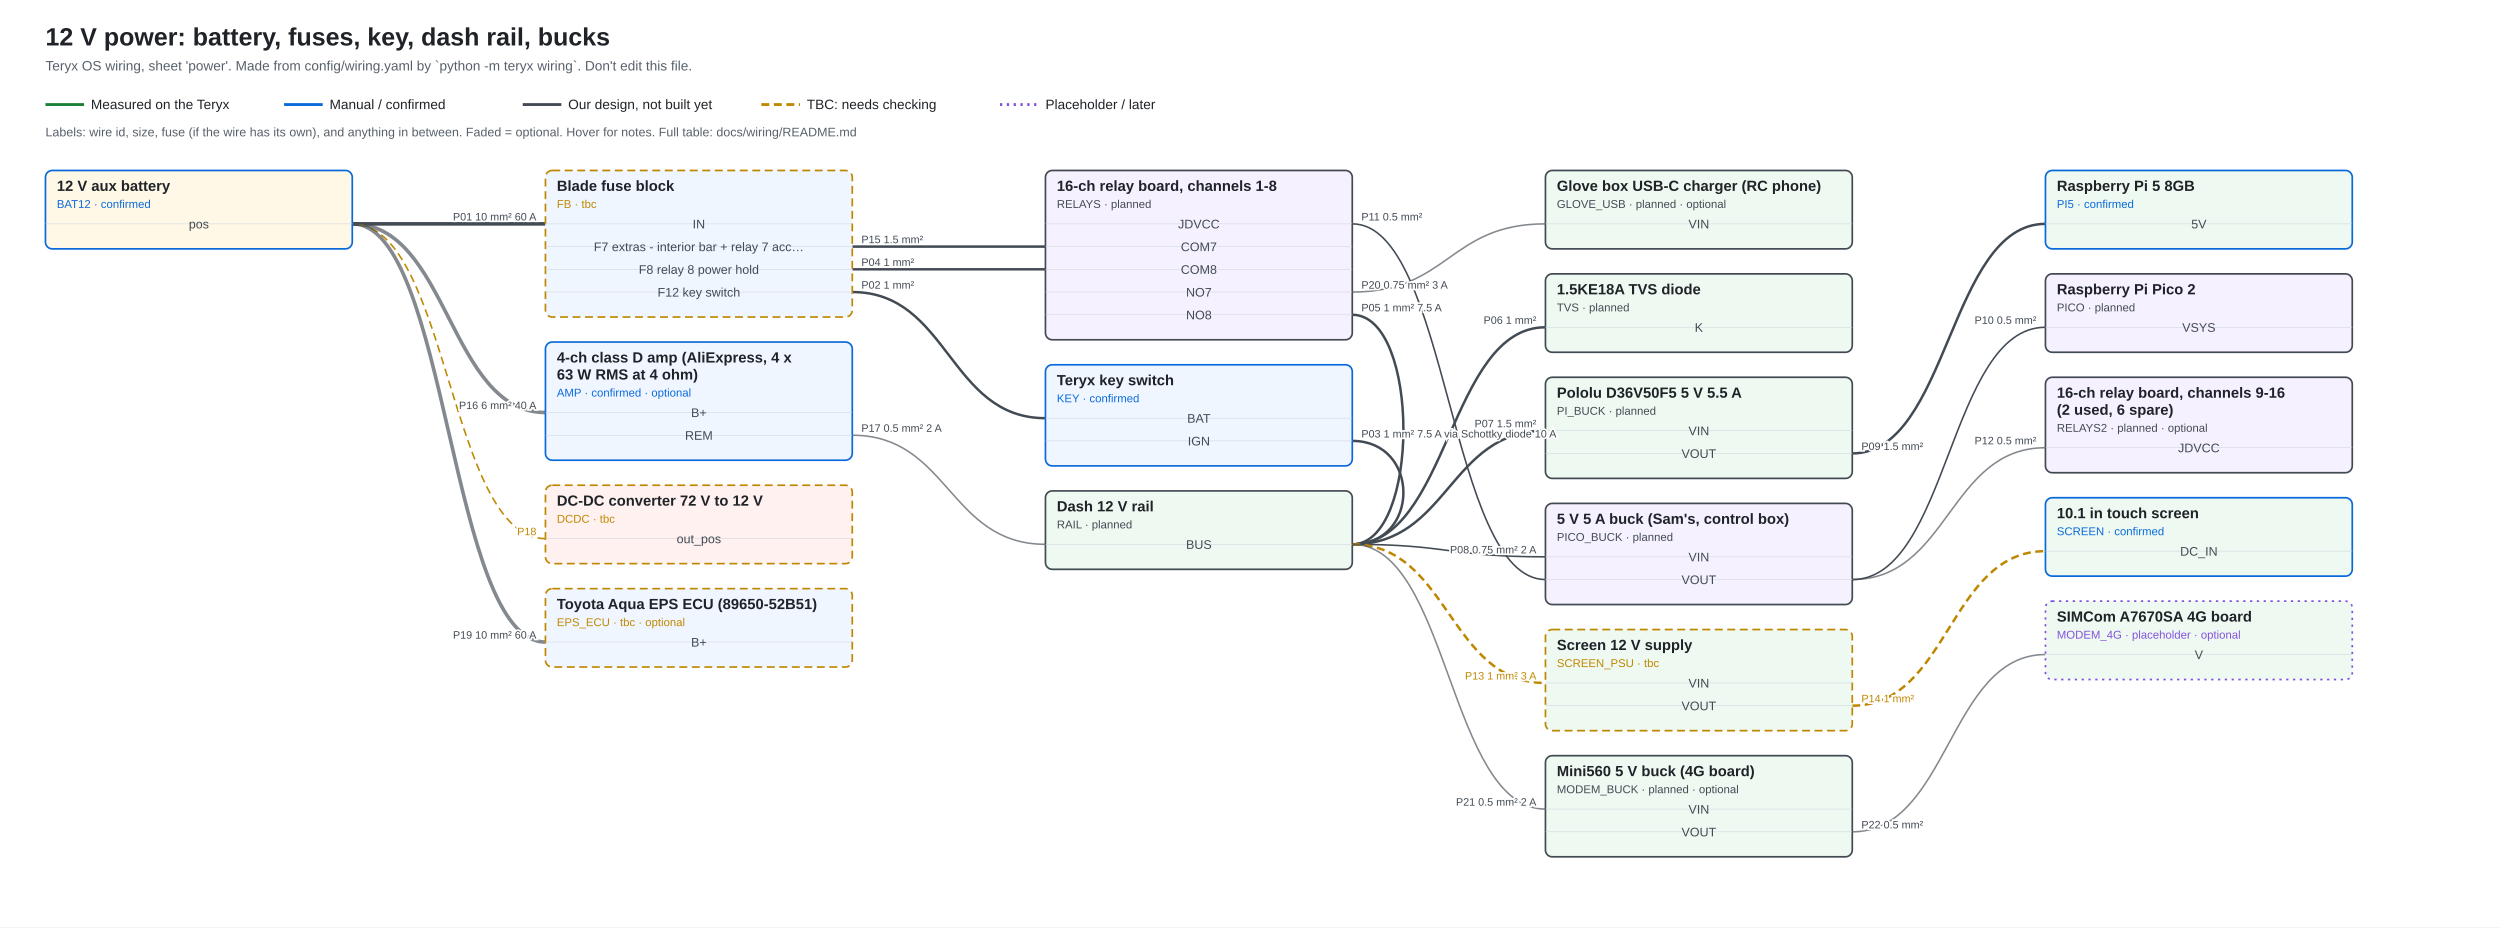
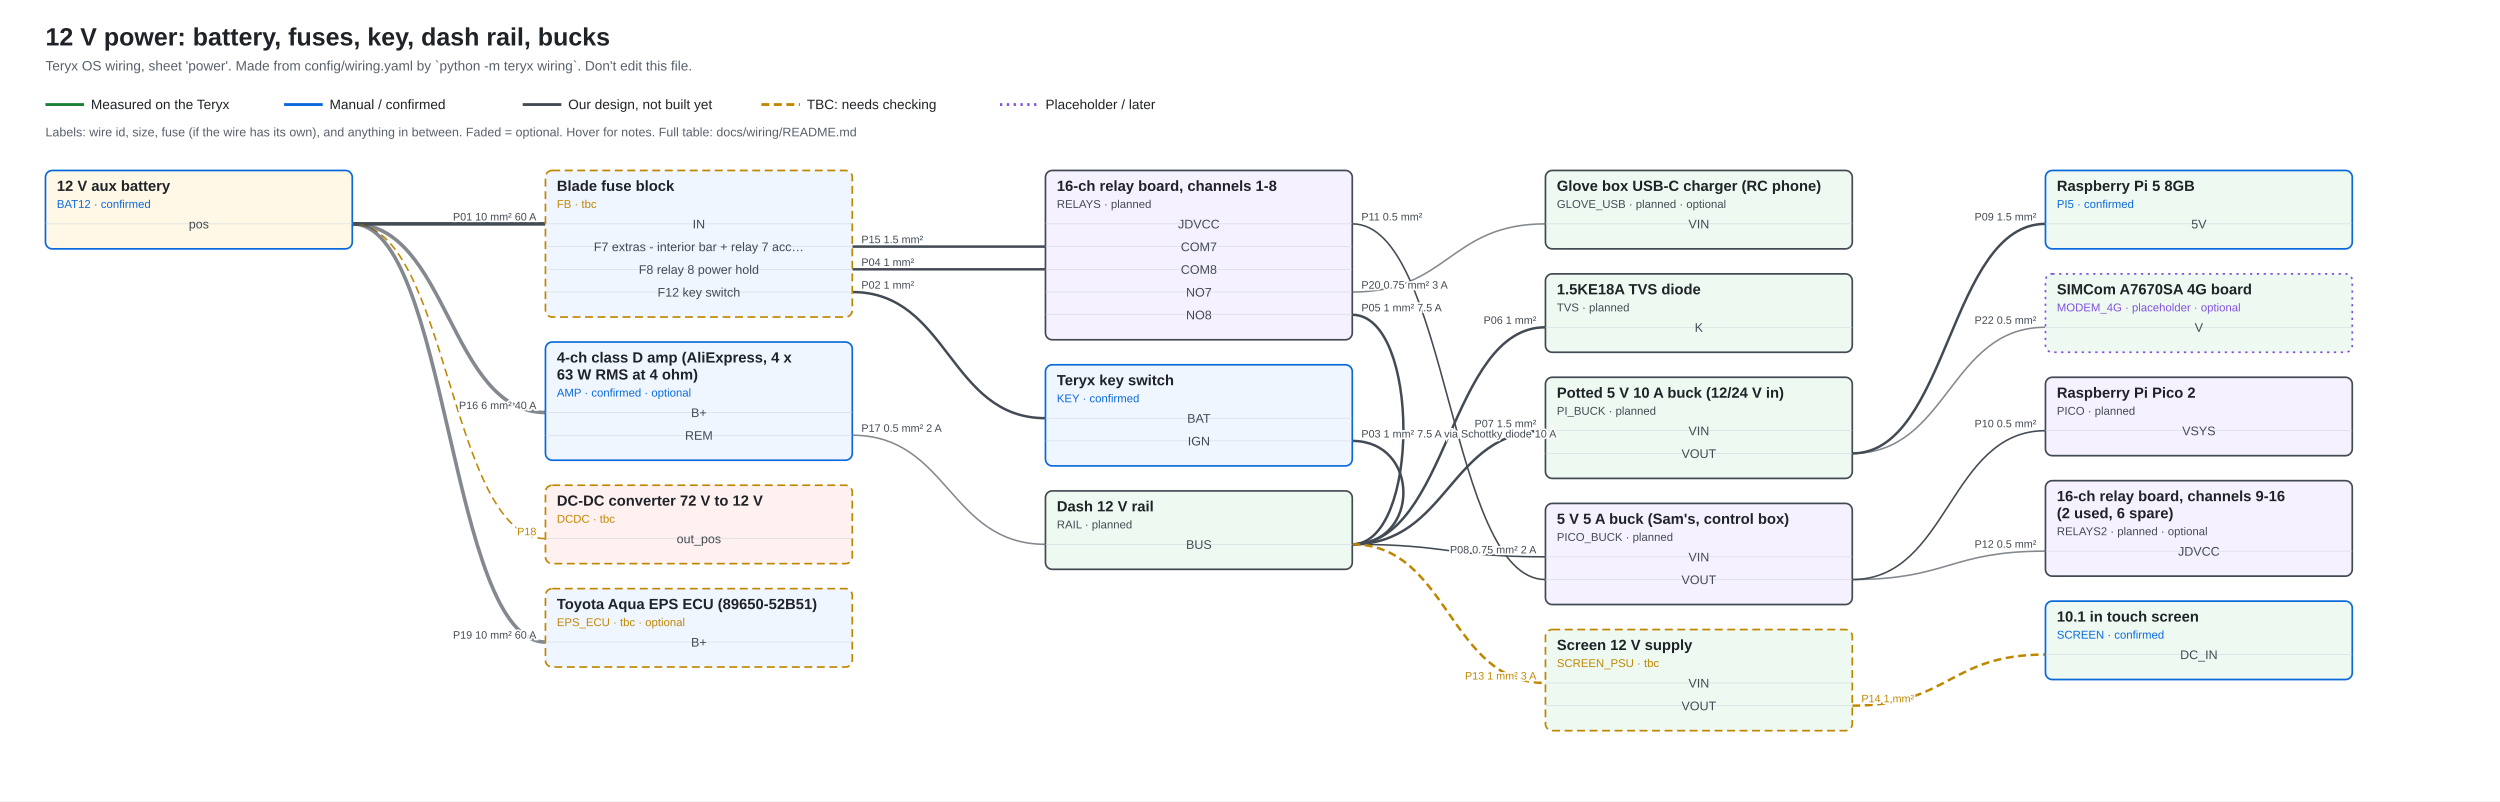
- <svg xmlns="http://www.w3.org/2000/svg" viewBox="0 0 2200 816" width="2200" height="816" font-family="Arial, Helvetica, sans-serif" data-sheet="power">
-   <rect width="2200" height="816" fill="#ffffff" />
+ <svg xmlns="http://www.w3.org/2000/svg" viewBox="0 0 2200 705" width="2200" height="705" font-family="Arial, Helvetica, sans-serif" data-sheet="power">
+   <rect width="2200" height="705" fill="#ffffff" />
  <text x="40" y="40" font-size="22" text-anchor="start" font-weight="bold" fill="#1f2328">12 V power: battery, fuses, key, dash rail, bucks</text>
  <text x="40" y="62" font-size="12" text-anchor="start" font-weight="normal" fill="#57606a">Teryx OS wiring, sheet 'power'. Made from config/wiring.yaml by `python -m teryx wiring`. Don't edit this file.</text>
  <line x1="40" y1="92" x2="74" y2="92" stroke="#1a7f37" stroke-width="2.5" />
  <text x="80" y="96" font-size="12" text-anchor="start" font-weight="normal" fill="#1f2328">Measured on the Teryx</text>
  <line x1="250" y1="92" x2="284" y2="92" stroke="#0969da" stroke-width="2.5" />
  <text x="290" y="96" font-size="12" text-anchor="start" font-weight="normal" fill="#1f2328">Manual / confirmed</text>
  <line x1="460" y1="92" x2="494" y2="92" stroke="#424a53" stroke-width="2.5" />
  <text x="500" y="96" font-size="12" text-anchor="start" font-weight="normal" fill="#1f2328">Our design, not built yet</text>
  <line x1="670" y1="92" x2="704" y2="92" stroke="#bf8700" stroke-width="2.5" stroke-dasharray="7 4" />
  <text x="710" y="96" font-size="12" text-anchor="start" font-weight="normal" fill="#1f2328">TBC: needs checking</text>
  <line x1="880" y1="92" x2="914" y2="92" stroke="#8250df" stroke-width="2.5" stroke-dasharray="2 4" />
  <text x="920" y="96" font-size="12" text-anchor="start" font-weight="normal" fill="#1f2328">Placeholder / later</text>
  <text x="40" y="120" font-size="11" text-anchor="start" font-weight="normal" fill="#57606a">Labels: wire id, size, fuse (if the wire has its own), and anything in between. Faded = optional. Hover for notes. Full table: docs/wiring/README.md</text>
  <g data-wire="P01" data-from="BAT12.pos" data-to="FB.IN" data-status="planned">
    <path d="M310,197 C395,197 395,197 480,197" fill="none" stroke="#424a53" stroke-width="3.2" />
  </g>
  <g data-wire="P02" data-from="FB.F12" data-to="KEY.BAT" data-status="planned">
    <path d="M750,257 C835,257 835,368 920,368" fill="none" stroke="#424a53" stroke-width="2.2" />
  </g>
  <g data-wire="P03" data-from="KEY.IGN" data-to="RAIL.BUS" data-status="planned">
    <path d="M1190,388 C1250,388 1250,479 1190,479" fill="none" stroke="#424a53" stroke-width="2.2" />
  </g>
  <g data-wire="P04" data-from="FB.F8" data-to="RELAYS.COM8" data-status="planned">
    <path d="M750,237 C835,237 835,237 920,237" fill="none" stroke="#424a53" stroke-width="2.2" />
  </g>
  <g data-wire="P05" data-from="RELAYS.NO8" data-to="RAIL.BUS" data-status="planned">
    <path d="M1190,277 C1250,277 1250,479 1190,479" fill="none" stroke="#424a53" stroke-width="2.2" />
  </g>
  <g data-wire="P06" data-from="RAIL.BUS" data-to="TVS.K" data-status="planned">
    <path d="M1190,479 C1275,479 1275,288 1360,288" fill="none" stroke="#424a53" stroke-width="2.2" />
  </g>
  <g data-wire="P07" data-from="RAIL.BUS" data-to="PI_BUCK.VIN" data-status="planned">
    <path d="M1190,479 C1275,479 1275,379 1360,379" fill="none" stroke="#424a53" stroke-width="2.2" />
  </g>
  <g data-wire="P08" data-from="RAIL.BUS" data-to="PICO_BUCK.VIN" data-status="planned">
    <path d="M1190,479 C1275,479 1275,490 1360,490" fill="none" stroke="#424a53" stroke-width="1.4" />
  </g>
  <g data-wire="P09" data-from="PI_BUCK.VOUT" data-to="PI5.5V" data-status="planned">
    <path d="M1630,399 C1715,399 1715,197 1800,197" fill="none" stroke="#424a53" stroke-width="2.2" />
  </g>
  <g data-wire="P10" data-from="PICO_BUCK.VOUT" data-to="PICO.VSYS" data-status="planned">
-     <path d="M1630,510 C1715,510 1715,288 1800,288" fill="none" stroke="#424a53" stroke-width="1.4" />
+     <path d="M1630,510 C1715,510 1715,379 1800,379" fill="none" stroke="#424a53" stroke-width="1.4" />
  </g>
  <g data-wire="P11" data-from="PICO_BUCK.VOUT" data-to="RELAYS.JDVCC" data-status="planned">
    <path d="M1360,510 C1275,510 1275,197 1190,197" fill="none" stroke="#424a53" stroke-width="1.4" />
  </g>
  <g data-wire="P12" data-from="PICO_BUCK.VOUT" data-to="RELAYS2.JDVCC" data-status="planned">
-     <path d="M1630,510 C1715,510 1715,394 1800,394" fill="none" stroke="#424a53" stroke-width="1.4" stroke-opacity="0.65" />
+     <path d="M1630,510 C1715,510 1715,485 1800,485" fill="none" stroke="#424a53" stroke-width="1.4" stroke-opacity="0.65" />
  </g>
  <g data-wire="P13" data-from="RAIL.BUS" data-to="SCREEN_PSU.VIN" data-status="tbc">
    <path d="M1190,479 C1275,479 1275,601 1360,601" fill="none" stroke="#bf8700" stroke-width="2.2" stroke-dasharray="7 4" />
  </g>
  <g data-wire="P14" data-from="SCREEN_PSU.VOUT" data-to="SCREEN.DC_IN" data-status="tbc">
-     <path d="M1630,621 C1715,621 1715,485 1800,485" fill="none" stroke="#bf8700" stroke-width="2.2" stroke-dasharray="7 4" />
+     <path d="M1630,621 C1715,621 1715,576 1800,576" fill="none" stroke="#bf8700" stroke-width="2.2" stroke-dasharray="7 4" />
  </g>
  <g data-wire="P15" data-from="FB.F7" data-to="RELAYS.COM7" data-status="planned">
    <path d="M750,217 C835,217 835,217 920,217" fill="none" stroke="#424a53" stroke-width="2.2" />
  </g>
  <g data-wire="P20" data-from="RELAYS.NO7" data-to="GLOVE_USB.VIN" data-status="planned">
    <path d="M1190,257 C1275,257 1275,197 1360,197" fill="none" stroke="#424a53" stroke-width="1.4" stroke-opacity="0.65" />
  </g>
  <g data-wire="P16" data-from="BAT12.pos" data-to="AMP.B+" data-status="planned">
    <path d="M310,197 C395,197 395,363 480,363" fill="none" stroke="#424a53" stroke-width="3.2" stroke-opacity="0.65" />
  </g>
  <g data-wire="P17" data-from="RAIL.BUS" data-to="AMP.REM" data-status="planned">
    <path d="M920,479 C835,479 835,383 750,383" fill="none" stroke="#424a53" stroke-width="1.4" stroke-opacity="0.65" />
  </g>
  <g data-wire="P18" data-from="DCDC.out_pos" data-to="BAT12.pos" data-status="tbc">
    <path d="M480,474 C395,474 395,197 310,197" fill="none" stroke="#bf8700" stroke-width="1.4" stroke-dasharray="7 4" />
  </g>
  <g data-wire="P19" data-from="BAT12.pos" data-to="EPS_ECU.B+" data-status="planned">
    <path d="M310,197 C395,197 395,565 480,565" fill="none" stroke="#424a53" stroke-width="3.2" stroke-opacity="0.65" />
  </g>
-   <g data-wire="P21" data-from="RAIL.BUS" data-to="MODEM_BUCK.VIN" data-status="planned">
-     <path d="M1190,479 C1275,479 1275,712 1360,712" fill="none" stroke="#424a53" stroke-width="1.4" stroke-opacity="0.65" />
-   </g>
-   <g data-wire="P22" data-from="MODEM_BUCK.VOUT" data-to="MODEM_4G.V" data-status="planned">
-     <path d="M1630,732 C1715,732 1715,576 1800,576" fill="none" stroke="#424a53" stroke-width="1.4" stroke-opacity="0.65" />
+   <g data-wire="P22" data-from="PI_BUCK.VOUT" data-to="MODEM_4G.V" data-status="planned">
+     <path d="M1630,399 C1715,399 1715,288 1800,288" fill="none" stroke="#424a53" stroke-width="1.4" stroke-opacity="0.65" />
  </g>
  <g data-device="BAT12" data-status="confirmed">
    <rect x="40" y="150" width="270" height="69" rx="6" fill="#fff8e6" stroke="#0969da" stroke-width="1.5" />
    <text x="50" y="168" font-size="13" text-anchor="start" font-weight="bold" fill="#1f2328">12 V aux battery</text>
    <text x="50" y="183" font-size="10" text-anchor="start" font-weight="normal" fill="#0969da">BAT12 · confirmed</text>
    <line x1="40" y1="197" x2="310" y2="197" stroke="#d0d7de" stroke-width="0.5" />
    <text x="175" y="201" font-size="11" text-anchor="middle" font-weight="normal" fill="#424a53">pos</text>
  </g>
  <g data-device="FB" data-status="tbc">
    <rect x="480" y="150" width="270" height="129" rx="6" fill="#f0f6ff" stroke="#bf8700" stroke-width="1.5" stroke-dasharray="7 4" />
    <text x="490" y="168" font-size="13" text-anchor="start" font-weight="bold" fill="#1f2328">Blade fuse block</text>
    <text x="490" y="183" font-size="10" text-anchor="start" font-weight="normal" fill="#bf8700">FB · tbc</text>
    <line x1="480" y1="197" x2="750" y2="197" stroke="#d0d7de" stroke-width="0.5" />
    <text x="615" y="201" font-size="11" text-anchor="middle" font-weight="normal" fill="#424a53">IN</text>
    <line x1="480" y1="217" x2="750" y2="217" stroke="#d0d7de" stroke-width="0.5" />
    <text x="615" y="221" font-size="11" text-anchor="middle" font-weight="normal" fill="#424a53">F7  extras - interior bar + relay 7 acc…</text>
    <line x1="480" y1="237" x2="750" y2="237" stroke="#d0d7de" stroke-width="0.5" />
    <text x="615" y="241" font-size="11" text-anchor="middle" font-weight="normal" fill="#424a53">F8  relay 8 power hold</text>
    <line x1="480" y1="257" x2="750" y2="257" stroke="#d0d7de" stroke-width="0.5" />
    <text x="615" y="261" font-size="11" text-anchor="middle" font-weight="normal" fill="#424a53">F12  key switch</text>
  </g>
  <g data-device="AMP" data-status="confirmed">
    <rect x="480" y="301" width="270" height="104" rx="6" fill="#f0f6ff" stroke="#0969da" stroke-width="1.5" />
    <text x="490" y="319" font-size="13" text-anchor="start" font-weight="bold" fill="#1f2328">4-ch class D amp (AliExpress, 4 x</text>
    <text x="490" y="334" font-size="13" text-anchor="start" font-weight="bold" fill="#1f2328">63 W RMS at 4 ohm)</text>
    <text x="490" y="349" font-size="10" text-anchor="start" font-weight="normal" fill="#0969da">AMP · confirmed · optional</text>
    <line x1="480" y1="363" x2="750" y2="363" stroke="#d0d7de" stroke-width="0.5" />
    <text x="615" y="367" font-size="11" text-anchor="middle" font-weight="normal" fill="#424a53">B+</text>
    <line x1="480" y1="383" x2="750" y2="383" stroke="#d0d7de" stroke-width="0.5" />
    <text x="615" y="387" font-size="11" text-anchor="middle" font-weight="normal" fill="#424a53">REM</text>
  </g>
  <g data-device="DCDC" data-status="tbc">
    <rect x="480" y="427" width="270" height="69" rx="6" fill="#fff1f0" stroke="#bf8700" stroke-width="1.5" stroke-dasharray="7 4" />
    <text x="490" y="445" font-size="13" text-anchor="start" font-weight="bold" fill="#1f2328">DC-DC converter 72 V to 12 V</text>
    <text x="490" y="460" font-size="10" text-anchor="start" font-weight="normal" fill="#bf8700">DCDC · tbc</text>
    <line x1="480" y1="474" x2="750" y2="474" stroke="#d0d7de" stroke-width="0.5" />
    <text x="615" y="478" font-size="11" text-anchor="middle" font-weight="normal" fill="#424a53">out_pos</text>
  </g>
  <g data-device="EPS_ECU" data-status="tbc">
    <rect x="480" y="518" width="270" height="69" rx="6" fill="#f0f6ff" stroke="#bf8700" stroke-width="1.5" stroke-dasharray="7 4" />
    <text x="490" y="536" font-size="13" text-anchor="start" font-weight="bold" fill="#1f2328">Toyota Aqua EPS ECU (89650-52B51)</text>
    <text x="490" y="551" font-size="10" text-anchor="start" font-weight="normal" fill="#bf8700">EPS_ECU · tbc · optional</text>
    <line x1="480" y1="565" x2="750" y2="565" stroke="#d0d7de" stroke-width="0.5" />
    <text x="615" y="569" font-size="11" text-anchor="middle" font-weight="normal" fill="#424a53">B+</text>
  </g>
  <g data-device="RELAYS" data-status="planned">
    <rect x="920" y="150" width="270" height="149" rx="6" fill="#f6f1ff" stroke="#424a53" stroke-width="1.5" />
    <text x="930" y="168" font-size="13" text-anchor="start" font-weight="bold" fill="#1f2328">16-ch relay board, channels 1-8</text>
    <text x="930" y="183" font-size="10" text-anchor="start" font-weight="normal" fill="#424a53">RELAYS · planned</text>
    <line x1="920" y1="197" x2="1190" y2="197" stroke="#d0d7de" stroke-width="0.5" />
    <text x="1055" y="201" font-size="11" text-anchor="middle" font-weight="normal" fill="#424a53">JDVCC</text>
    <line x1="920" y1="217" x2="1190" y2="217" stroke="#d0d7de" stroke-width="0.5" />
    <text x="1055" y="221" font-size="11" text-anchor="middle" font-weight="normal" fill="#424a53">COM7</text>
    <line x1="920" y1="237" x2="1190" y2="237" stroke="#d0d7de" stroke-width="0.5" />
    <text x="1055" y="241" font-size="11" text-anchor="middle" font-weight="normal" fill="#424a53">COM8</text>
    <line x1="920" y1="257" x2="1190" y2="257" stroke="#d0d7de" stroke-width="0.5" />
    <text x="1055" y="261" font-size="11" text-anchor="middle" font-weight="normal" fill="#424a53">NO7</text>
    <line x1="920" y1="277" x2="1190" y2="277" stroke="#d0d7de" stroke-width="0.5" />
    <text x="1055" y="281" font-size="11" text-anchor="middle" font-weight="normal" fill="#424a53">NO8</text>
  </g>
  <g data-device="KEY" data-status="confirmed">
    <rect x="920" y="321" width="270" height="89" rx="6" fill="#f0f6ff" stroke="#0969da" stroke-width="1.5" />
    <text x="930" y="339" font-size="13" text-anchor="start" font-weight="bold" fill="#1f2328">Teryx key switch</text>
    <text x="930" y="354" font-size="10" text-anchor="start" font-weight="normal" fill="#0969da">KEY · confirmed</text>
    <line x1="920" y1="368" x2="1190" y2="368" stroke="#d0d7de" stroke-width="0.5" />
    <text x="1055" y="372" font-size="11" text-anchor="middle" font-weight="normal" fill="#424a53">BAT</text>
    <line x1="920" y1="388" x2="1190" y2="388" stroke="#d0d7de" stroke-width="0.5" />
    <text x="1055" y="392" font-size="11" text-anchor="middle" font-weight="normal" fill="#424a53">IGN</text>
  </g>
  <g data-device="RAIL" data-status="planned">
    <rect x="920" y="432" width="270" height="69" rx="6" fill="#eef9f1" stroke="#424a53" stroke-width="1.5" />
    <text x="930" y="450" font-size="13" text-anchor="start" font-weight="bold" fill="#1f2328">Dash 12 V rail</text>
    <text x="930" y="465" font-size="10" text-anchor="start" font-weight="normal" fill="#424a53">RAIL · planned</text>
    <line x1="920" y1="479" x2="1190" y2="479" stroke="#d0d7de" stroke-width="0.5" />
    <text x="1055" y="483" font-size="11" text-anchor="middle" font-weight="normal" fill="#424a53">BUS</text>
  </g>
  <g data-device="GLOVE_USB" data-status="planned">
    <rect x="1360" y="150" width="270" height="69" rx="6" fill="#eef9f1" stroke="#424a53" stroke-width="1.5" />
    <text x="1370" y="168" font-size="13" text-anchor="start" font-weight="bold" fill="#1f2328">Glove box USB-C charger (RC phone)</text>
    <text x="1370" y="183" font-size="10" text-anchor="start" font-weight="normal" fill="#424a53">GLOVE_USB · planned · optional</text>
    <line x1="1360" y1="197" x2="1630" y2="197" stroke="#d0d7de" stroke-width="0.5" />
    <text x="1495" y="201" font-size="11" text-anchor="middle" font-weight="normal" fill="#424a53">VIN</text>
  </g>
  <g data-device="TVS" data-status="planned">
    <rect x="1360" y="241" width="270" height="69" rx="6" fill="#eef9f1" stroke="#424a53" stroke-width="1.5" />
    <text x="1370" y="259" font-size="13" text-anchor="start" font-weight="bold" fill="#1f2328">1.5KE18A TVS diode</text>
    <text x="1370" y="274" font-size="10" text-anchor="start" font-weight="normal" fill="#424a53">TVS · planned</text>
    <line x1="1360" y1="288" x2="1630" y2="288" stroke="#d0d7de" stroke-width="0.5" />
    <text x="1495" y="292" font-size="11" text-anchor="middle" font-weight="normal" fill="#424a53">K</text>
  </g>
  <g data-device="PI_BUCK" data-status="planned">
    <rect x="1360" y="332" width="270" height="89" rx="6" fill="#eef9f1" stroke="#424a53" stroke-width="1.5" />
-     <text x="1370" y="350" font-size="13" text-anchor="start" font-weight="bold" fill="#1f2328">Pololu D36V50F5 5 V 5.5 A</text>
+     <text x="1370" y="350" font-size="13" text-anchor="start" font-weight="bold" fill="#1f2328">Potted 5 V 10 A buck (12/24 V in)</text>
    <text x="1370" y="365" font-size="10" text-anchor="start" font-weight="normal" fill="#424a53">PI_BUCK · planned</text>
    <line x1="1360" y1="379" x2="1630" y2="379" stroke="#d0d7de" stroke-width="0.5" />
    <text x="1495" y="383" font-size="11" text-anchor="middle" font-weight="normal" fill="#424a53">VIN</text>
    <line x1="1360" y1="399" x2="1630" y2="399" stroke="#d0d7de" stroke-width="0.5" />
    <text x="1495" y="403" font-size="11" text-anchor="middle" font-weight="normal" fill="#424a53">VOUT</text>
  </g>
  <g data-device="PICO_BUCK" data-status="planned">
    <rect x="1360" y="443" width="270" height="89" rx="6" fill="#f6f1ff" stroke="#424a53" stroke-width="1.5" />
    <text x="1370" y="461" font-size="13" text-anchor="start" font-weight="bold" fill="#1f2328">5 V 5 A buck (Sam's, control box)</text>
    <text x="1370" y="476" font-size="10" text-anchor="start" font-weight="normal" fill="#424a53">PICO_BUCK · planned</text>
    <line x1="1360" y1="490" x2="1630" y2="490" stroke="#d0d7de" stroke-width="0.5" />
    <text x="1495" y="494" font-size="11" text-anchor="middle" font-weight="normal" fill="#424a53">VIN</text>
    <line x1="1360" y1="510" x2="1630" y2="510" stroke="#d0d7de" stroke-width="0.5" />
    <text x="1495" y="514" font-size="11" text-anchor="middle" font-weight="normal" fill="#424a53">VOUT</text>
  </g>
  <g data-device="SCREEN_PSU" data-status="tbc">
    <rect x="1360" y="554" width="270" height="89" rx="6" fill="#eef9f1" stroke="#bf8700" stroke-width="1.5" stroke-dasharray="7 4" />
    <text x="1370" y="572" font-size="13" text-anchor="start" font-weight="bold" fill="#1f2328">Screen 12 V supply</text>
    <text x="1370" y="587" font-size="10" text-anchor="start" font-weight="normal" fill="#bf8700">SCREEN_PSU · tbc</text>
    <line x1="1360" y1="601" x2="1630" y2="601" stroke="#d0d7de" stroke-width="0.5" />
    <text x="1495" y="605" font-size="11" text-anchor="middle" font-weight="normal" fill="#424a53">VIN</text>
    <line x1="1360" y1="621" x2="1630" y2="621" stroke="#d0d7de" stroke-width="0.5" />
    <text x="1495" y="625" font-size="11" text-anchor="middle" font-weight="normal" fill="#424a53">VOUT</text>
  </g>
-   <g data-device="MODEM_BUCK" data-status="planned">
-     <rect x="1360" y="665" width="270" height="89" rx="6" fill="#eef9f1" stroke="#424a53" stroke-width="1.5" />
-     <text x="1370" y="683" font-size="13" text-anchor="start" font-weight="bold" fill="#1f2328">Mini560 5 V buck (4G board)</text>
-     <text x="1370" y="698" font-size="10" text-anchor="start" font-weight="normal" fill="#424a53">MODEM_BUCK · planned · optional</text>
-     <line x1="1360" y1="712" x2="1630" y2="712" stroke="#d0d7de" stroke-width="0.5" />
-     <text x="1495" y="716" font-size="11" text-anchor="middle" font-weight="normal" fill="#424a53">VIN</text>
-     <line x1="1360" y1="732" x2="1630" y2="732" stroke="#d0d7de" stroke-width="0.5" />
-     <text x="1495" y="736" font-size="11" text-anchor="middle" font-weight="normal" fill="#424a53">VOUT</text>
-   </g>
  <g data-device="PI5" data-status="confirmed">
    <rect x="1800" y="150" width="270" height="69" rx="6" fill="#eef9f1" stroke="#0969da" stroke-width="1.5" />
    <text x="1810" y="168" font-size="13" text-anchor="start" font-weight="bold" fill="#1f2328">Raspberry Pi 5 8GB</text>
    <text x="1810" y="183" font-size="10" text-anchor="start" font-weight="normal" fill="#0969da">PI5 · confirmed</text>
    <line x1="1800" y1="197" x2="2070" y2="197" stroke="#d0d7de" stroke-width="0.5" />
    <text x="1935" y="201" font-size="11" text-anchor="middle" font-weight="normal" fill="#424a53">5V</text>
  </g>
+   <g data-device="MODEM_4G" data-status="placeholder">
+     <rect x="1800" y="241" width="270" height="69" rx="6" fill="#eef9f1" stroke="#8250df" stroke-width="1.5" stroke-dasharray="2 4" />
+     <text x="1810" y="259" font-size="13" text-anchor="start" font-weight="bold" fill="#1f2328">SIMCom A7670SA 4G board</text>
+     <text x="1810" y="274" font-size="10" text-anchor="start" font-weight="normal" fill="#8250df">MODEM_4G · placeholder · optional</text>
+     <line x1="1800" y1="288" x2="2070" y2="288" stroke="#d0d7de" stroke-width="0.5" />
+     <text x="1935" y="292" font-size="11" text-anchor="middle" font-weight="normal" fill="#424a53">V</text>
+   </g>
  <g data-device="PICO" data-status="planned">
-     <rect x="1800" y="241" width="270" height="69" rx="6" fill="#f6f1ff" stroke="#424a53" stroke-width="1.5" />
-     <text x="1810" y="259" font-size="13" text-anchor="start" font-weight="bold" fill="#1f2328">Raspberry Pi Pico 2</text>
-     <text x="1810" y="274" font-size="10" text-anchor="start" font-weight="normal" fill="#424a53">PICO · planned</text>
-     <line x1="1800" y1="288" x2="2070" y2="288" stroke="#d0d7de" stroke-width="0.5" />
-     <text x="1935" y="292" font-size="11" text-anchor="middle" font-weight="normal" fill="#424a53">VSYS</text>
+     <rect x="1800" y="332" width="270" height="69" rx="6" fill="#f6f1ff" stroke="#424a53" stroke-width="1.5" />
+     <text x="1810" y="350" font-size="13" text-anchor="start" font-weight="bold" fill="#1f2328">Raspberry Pi Pico 2</text>
+     <text x="1810" y="365" font-size="10" text-anchor="start" font-weight="normal" fill="#424a53">PICO · planned</text>
+     <line x1="1800" y1="379" x2="2070" y2="379" stroke="#d0d7de" stroke-width="0.5" />
+     <text x="1935" y="383" font-size="11" text-anchor="middle" font-weight="normal" fill="#424a53">VSYS</text>
  </g>
  <g data-device="RELAYS2" data-status="planned">
-     <rect x="1800" y="332" width="270" height="84" rx="6" fill="#f6f1ff" stroke="#424a53" stroke-width="1.5" />
-     <text x="1810" y="350" font-size="13" text-anchor="start" font-weight="bold" fill="#1f2328">16-ch relay board, channels 9-16</text>
-     <text x="1810" y="365" font-size="13" text-anchor="start" font-weight="bold" fill="#1f2328">(2 used, 6 spare)</text>
-     <text x="1810" y="380" font-size="10" text-anchor="start" font-weight="normal" fill="#424a53">RELAYS2 · planned · optional</text>
-     <line x1="1800" y1="394" x2="2070" y2="394" stroke="#d0d7de" stroke-width="0.5" />
-     <text x="1935" y="398" font-size="11" text-anchor="middle" font-weight="normal" fill="#424a53">JDVCC</text>
+     <rect x="1800" y="423" width="270" height="84" rx="6" fill="#f6f1ff" stroke="#424a53" stroke-width="1.5" />
+     <text x="1810" y="441" font-size="13" text-anchor="start" font-weight="bold" fill="#1f2328">16-ch relay board, channels 9-16</text>
+     <text x="1810" y="456" font-size="13" text-anchor="start" font-weight="bold" fill="#1f2328">(2 used, 6 spare)</text>
+     <text x="1810" y="471" font-size="10" text-anchor="start" font-weight="normal" fill="#424a53">RELAYS2 · planned · optional</text>
+     <line x1="1800" y1="485" x2="2070" y2="485" stroke="#d0d7de" stroke-width="0.5" />
+     <text x="1935" y="489" font-size="11" text-anchor="middle" font-weight="normal" fill="#424a53">JDVCC</text>
  </g>
  <g data-device="SCREEN" data-status="confirmed">
-     <rect x="1800" y="438" width="270" height="69" rx="6" fill="#eef9f1" stroke="#0969da" stroke-width="1.5" />
-     <text x="1810" y="456" font-size="13" text-anchor="start" font-weight="bold" fill="#1f2328">10.1 in touch screen</text>
-     <text x="1810" y="471" font-size="10" text-anchor="start" font-weight="normal" fill="#0969da">SCREEN · confirmed</text>
-     <line x1="1800" y1="485" x2="2070" y2="485" stroke="#d0d7de" stroke-width="0.5" />
-     <text x="1935" y="489" font-size="11" text-anchor="middle" font-weight="normal" fill="#424a53">DC_IN</text>
-   </g>
-   <g data-device="MODEM_4G" data-status="placeholder">
-     <rect x="1800" y="529" width="270" height="69" rx="6" fill="#eef9f1" stroke="#8250df" stroke-width="1.5" stroke-dasharray="2 4" />
-     <text x="1810" y="547" font-size="13" text-anchor="start" font-weight="bold" fill="#1f2328">SIMCom A7670SA 4G board</text>
-     <text x="1810" y="562" font-size="10" text-anchor="start" font-weight="normal" fill="#8250df">MODEM_4G · placeholder · optional</text>
+     <rect x="1800" y="529" width="270" height="69" rx="6" fill="#eef9f1" stroke="#0969da" stroke-width="1.5" />
+     <text x="1810" y="547" font-size="13" text-anchor="start" font-weight="bold" fill="#1f2328">10.1 in touch screen</text>
+     <text x="1810" y="562" font-size="10" text-anchor="start" font-weight="normal" fill="#0969da">SCREEN · confirmed</text>
    <line x1="1800" y1="576" x2="2070" y2="576" stroke="#d0d7de" stroke-width="0.5" />
-     <text x="1935" y="580" font-size="11" text-anchor="middle" font-weight="normal" fill="#424a53">V</text>
+     <text x="1935" y="580" font-size="11" text-anchor="middle" font-weight="normal" fill="#424a53">DC_IN</text>
  </g>
  <text x="472" y="194" font-size="9.5" text-anchor="end" font-weight="normal" fill="#424a53" stroke="#ffffff" stroke-width="3" paint-order="stroke">P01  10 mm²  60 A</text>
  <text x="758" y="254" font-size="9.5" text-anchor="start" font-weight="normal" fill="#424a53" stroke="#ffffff" stroke-width="3" paint-order="stroke">P02  1 mm²</text>
  <text x="1198" y="385" font-size="9.5" text-anchor="start" font-weight="normal" fill="#424a53" stroke="#ffffff" stroke-width="3" paint-order="stroke">P03  1 mm²  7.5 A  via Schottky diode 10 A</text>
  <text x="758" y="234" font-size="9.5" text-anchor="start" font-weight="normal" fill="#424a53" stroke="#ffffff" stroke-width="3" paint-order="stroke">P04  1 mm²</text>
  <text x="1198" y="274" font-size="9.5" text-anchor="start" font-weight="normal" fill="#424a53" stroke="#ffffff" stroke-width="3" paint-order="stroke">P05  1 mm²  7.5 A</text>
  <text x="1352" y="285" font-size="9.5" text-anchor="end" font-weight="normal" fill="#424a53" stroke="#ffffff" stroke-width="3" paint-order="stroke">P06  1 mm²</text>
  <text x="1352" y="376" font-size="9.5" text-anchor="end" font-weight="normal" fill="#424a53" stroke="#ffffff" stroke-width="3" paint-order="stroke">P07  1.5 mm²</text>
  <text x="1352" y="487" font-size="9.5" text-anchor="end" font-weight="normal" fill="#424a53" stroke="#ffffff" stroke-width="3" paint-order="stroke">P08  0.75 mm²  2 A</text>
-   <text x="1638" y="396" font-size="9.5" text-anchor="start" font-weight="normal" fill="#424a53" stroke="#ffffff" stroke-width="3" paint-order="stroke">P09  1.5 mm²</text>
-   <text x="1792" y="285" font-size="9.5" text-anchor="end" font-weight="normal" fill="#424a53" stroke="#ffffff" stroke-width="3" paint-order="stroke">P10  0.5 mm²</text>
+   <text x="1792" y="194" font-size="9.5" text-anchor="end" font-weight="normal" fill="#424a53" stroke="#ffffff" stroke-width="3" paint-order="stroke">P09  1.5 mm²</text>
+   <text x="1792" y="376" font-size="9.5" text-anchor="end" font-weight="normal" fill="#424a53" stroke="#ffffff" stroke-width="3" paint-order="stroke">P10  0.5 mm²</text>
  <text x="1198" y="194" font-size="9.5" text-anchor="start" font-weight="normal" fill="#424a53" stroke="#ffffff" stroke-width="3" paint-order="stroke">P11  0.5 mm²</text>
-   <text x="1792" y="391" font-size="9.5" text-anchor="end" font-weight="normal" fill="#424a53" stroke="#ffffff" stroke-width="3" paint-order="stroke">P12  0.5 mm²</text>
+   <text x="1792" y="482" font-size="9.5" text-anchor="end" font-weight="normal" fill="#424a53" stroke="#ffffff" stroke-width="3" paint-order="stroke">P12  0.5 mm²</text>
  <text x="1352" y="598" font-size="9.5" text-anchor="end" font-weight="normal" fill="#bf8700" stroke="#ffffff" stroke-width="3" paint-order="stroke">P13  1 mm²  3 A</text>
  <text x="1638" y="618" font-size="9.5" text-anchor="start" font-weight="normal" fill="#bf8700" stroke="#ffffff" stroke-width="3" paint-order="stroke">P14  1 mm²</text>
  <text x="758" y="214" font-size="9.5" text-anchor="start" font-weight="normal" fill="#424a53" stroke="#ffffff" stroke-width="3" paint-order="stroke">P15  1.5 mm²</text>
  <text x="1198" y="254" font-size="9.5" text-anchor="start" font-weight="normal" fill="#424a53" stroke="#ffffff" stroke-width="3" paint-order="stroke">P20  0.75 mm²  3 A</text>
  <text x="472" y="360" font-size="9.5" text-anchor="end" font-weight="normal" fill="#424a53" stroke="#ffffff" stroke-width="3" paint-order="stroke">P16  6 mm²  40 A</text>
  <text x="758" y="380" font-size="9.5" text-anchor="start" font-weight="normal" fill="#424a53" stroke="#ffffff" stroke-width="3" paint-order="stroke">P17  0.5 mm²  2 A</text>
  <text x="472" y="471" font-size="9.5" text-anchor="end" font-weight="normal" fill="#bf8700" stroke="#ffffff" stroke-width="3" paint-order="stroke">P18</text>
  <text x="472" y="562" font-size="9.5" text-anchor="end" font-weight="normal" fill="#424a53" stroke="#ffffff" stroke-width="3" paint-order="stroke">P19  10 mm²  60 A</text>
-   <text x="1352" y="709" font-size="9.5" text-anchor="end" font-weight="normal" fill="#424a53" stroke="#ffffff" stroke-width="3" paint-order="stroke">P21  0.5 mm²  2 A</text>
-   <text x="1638" y="729" font-size="9.5" text-anchor="start" font-weight="normal" fill="#424a53" stroke="#ffffff" stroke-width="3" paint-order="stroke">P22  0.5 mm²</text>
+   <text x="1792" y="285" font-size="9.5" text-anchor="end" font-weight="normal" fill="#424a53" stroke="#ffffff" stroke-width="3" paint-order="stroke">P22  0.5 mm²</text>
</svg>
